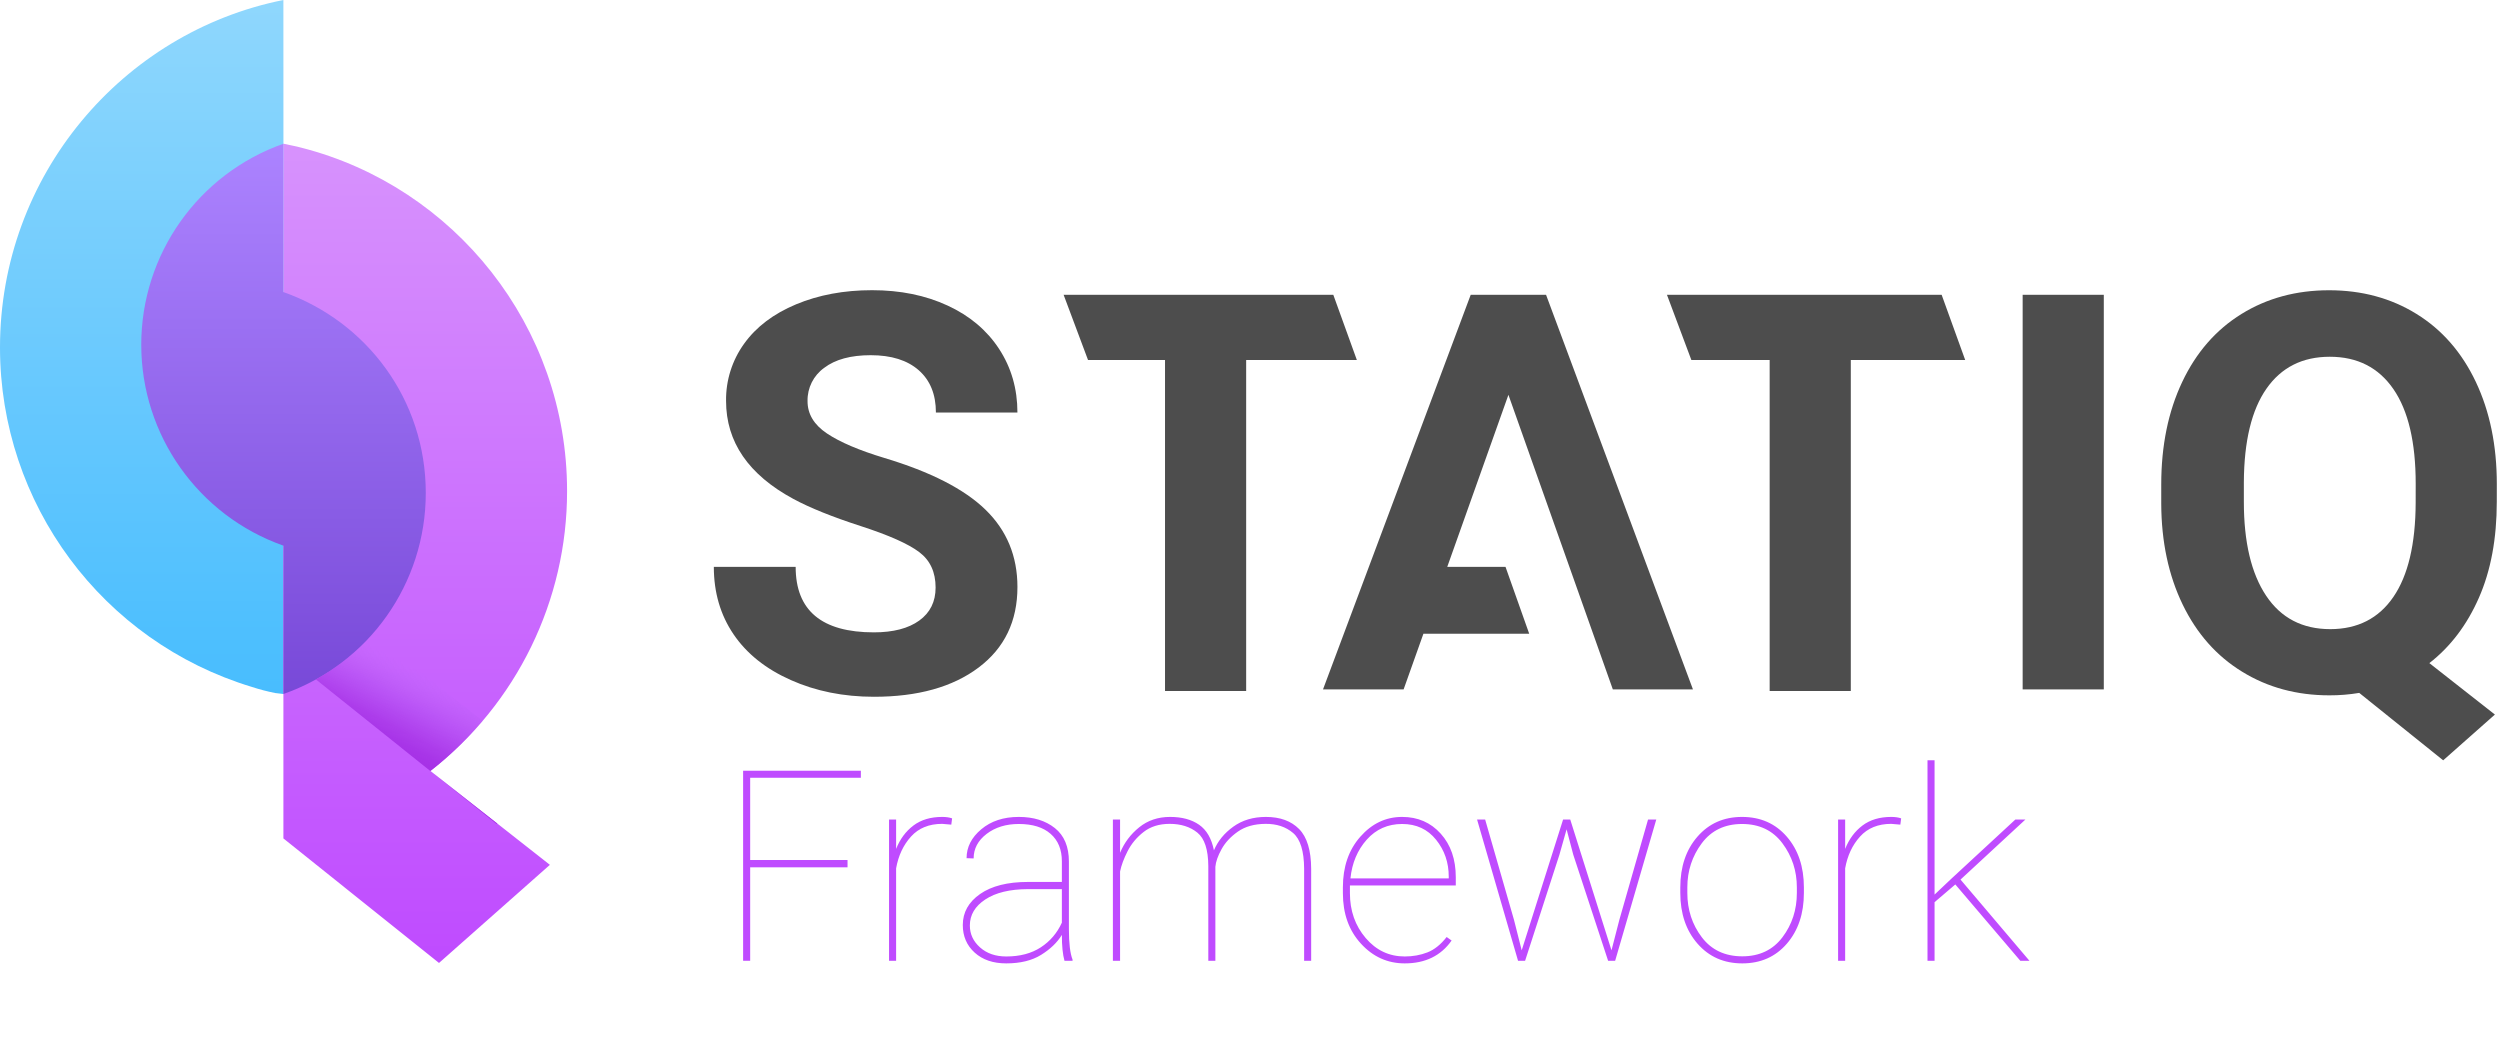
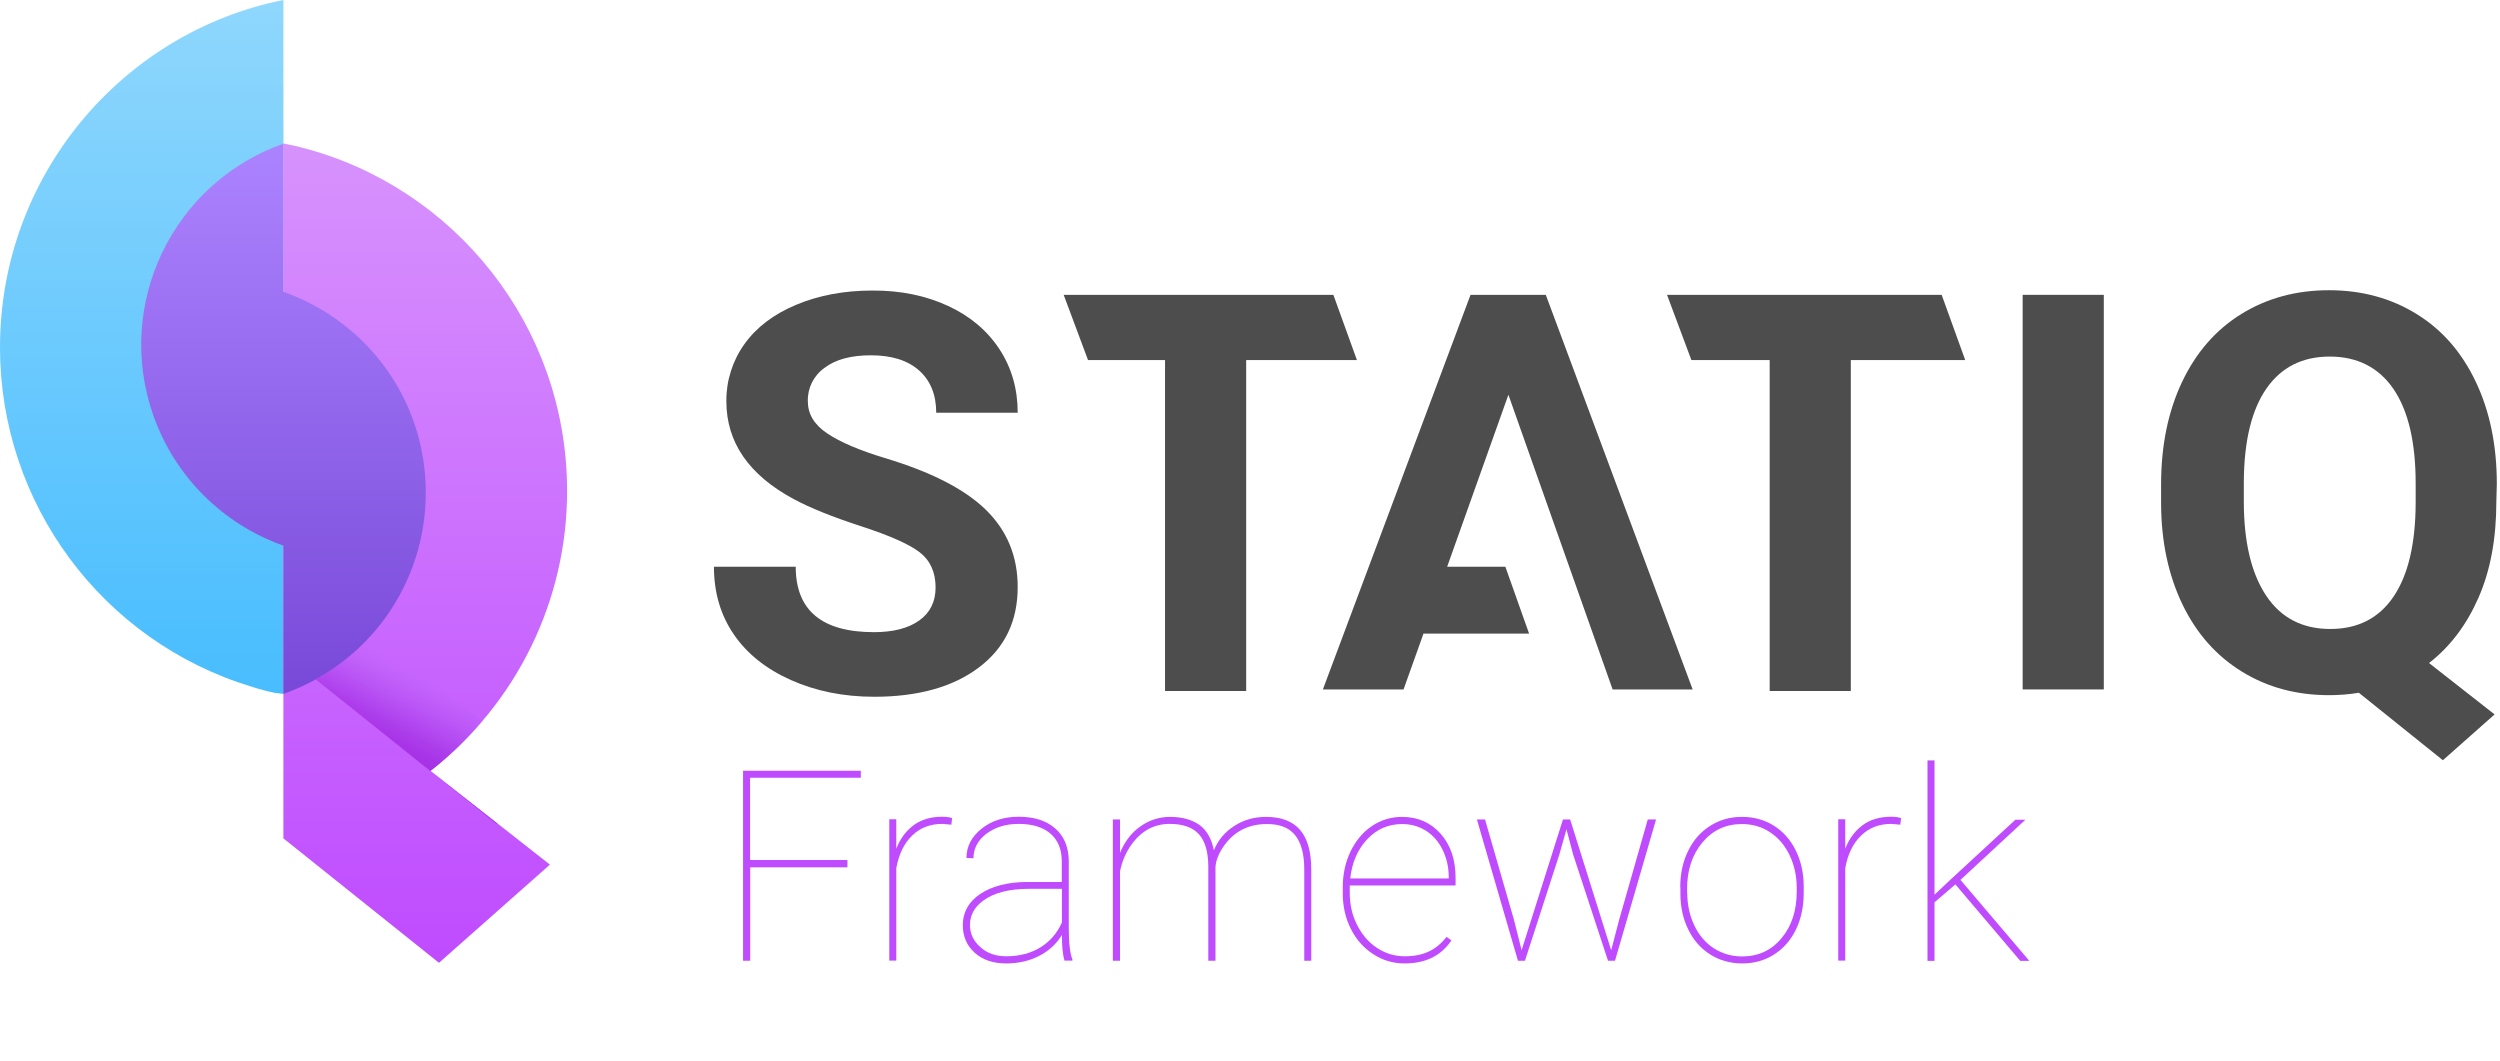
- <svg xmlns="http://www.w3.org/2000/svg" viewBox="0 0 1571.18 666.27">
-   <defs>
-     <style>.a{fill:url(#a);}.b{fill:url(#b);}.c{fill:url(#c);}.d{fill:url(#d);}.e{fill:#4d4d4d;}.f{font-size:168px;fill:#bf4bff;font-family:Roboto-Thin, Roboto;font-weight:200;}.g{letter-spacing:-0.01em;}.h{letter-spacing:-0.02em;}</style>
-     <linearGradient id="a" x1="89.09" x2="89.09" y2="436.17" gradientUnits="userSpaceOnUse">
-       <stop offset="0" stop-color="#8fd7fd" />
-       <stop offset="1" stop-color="#48bdfe" />
-     </linearGradient>
-     <linearGradient id="b" x1="267.25" y1="90.34" x2="267.25" y2="605.19" gradientUnits="userSpaceOnUse">
-       <stop offset="0" stop-color="#d792fd" />
-       <stop offset="1" stop-color="#bf4bff" />
-     </linearGradient>
-     <linearGradient id="c" x1="178.23" y1="90.34" x2="178.23" y2="436.17" gradientUnits="userSpaceOnUse">
-       <stop offset="0" stop-color="#ac83ff" />
-       <stop offset="1" stop-color="#7849d8" />
-     </linearGradient>
-     <linearGradient id="d" x1="254.78" y1="473.72" x2="286.91" y2="413.3" gradientUnits="userSpaceOnUse">
-       <stop offset="0" stop-color="#a632e6" />
-       <stop offset="0.07" stop-color="#a734e7" stop-opacity="0.97" />
-       <stop offset="0.17" stop-color="#a938e8" stop-opacity="0.88" />
-       <stop offset="0.29" stop-color="#ac40eb" stop-opacity="0.74" />
-       <stop offset="0.43" stop-color="#b04bef" stop-opacity="0.55" />
-       <stop offset="0.58" stop-color="#b659f4" stop-opacity="0.3" />
-       <stop offset="0.73" stop-color="#bd69fa" stop-opacity="0" />
-     </linearGradient>
-   </defs>
-   <path class="a" d="M178.1,0C76.69,20.3,0,110.52,0,218.34A222.89,222.89,0,0,0,158.18,431.68,127.08,127.08,0,0,0,173,435.56l5.24.61" />
-   <path class="b" d="M178.11,526.94l97.79,78.25,69.68-61.66-75.1-59a222.77,222.77,0,0,0,85.91-175.91c0-103.77-71-191.24-166.86-215.76-3.61-1.05-8.59-1.83-11.42-2.56" />
-   <path class="c" d="M178.11,90.34a133.94,133.94,0,0,0,0,252.59v93.24a133.87,133.87,0,0,0,89.48-126.35c0-58.64-37.15-107.78-89.48-126.27" />
-   <path class="d" d="M270.48,484.57A224.53,224.53,0,0,0,303.35,453l-69.56-54.25A133.76,133.76,0,0,1,198.53,427l113.61,90.92.4-.32Z" />
-   <path class="e" d="M894.58,398.27l-12.45,35H831.47l92.83-248h47.35l92.32,248h-50.35L948,248.13,909.55,356.27h36.63l14.88,42Z" />
-   <path class="e" d="M852.75,226.27l-14.81-41H668.45l15.35,41h48.38v208h51v-208Z" />
-   <path class="e" d="M1235.08,226.27l-14.81-41H1047.63l15.35,41h49.2v208h51v-208Z" />
-   <path class="e" d="M1569.18,304.25q0-36.4-13.19-64.23t-37.26-42.71q-24.07-14.9-55-14.89t-55,14.89q-24.08,14.88-37.26,42.71t-13.19,64.4v12.25q.16,35.74,13.44,63.22t37.44,42.28Q1433.23,437,1464,437a111.73,111.73,0,0,0,18.72-1.53l52.75,42.37,32.5-28.76-41.18-32.33q19.9-15.48,31.14-41.09t11.23-60.33Zm-51,11.9q-.17,38.79-14,59t-39.65,20.25q-26.31,0-40.33-21t-14-59.12V303.16q.18-38.79,14.19-58.87t39.81-20.08q26,0,40,20.34t14,59.47Z" />
-   <path class="e" d="M1322.18,185.27h-51v248h51Z" />
-   <path class="e" d="M588,369.25q0,13.32-10.25,20.74t-28.52,7.43q-49.19,0-49.18-41.15H448.62q0,24.08,12.38,42.35T497,427.39q23.57,10.51,52.26,10.51,41.32,0,65.75-18.36t24.42-50.64q0-29-20-48.5t-63.7-32.61q-23.75-7.17-36-15.37t-12.21-20.33A25,25,0,0,1,518,231.17q10.41-7.93,29.2-7.94,19.47,0,30.23,9.48t10.76,26.56h51.23q0-22.38-11.53-40t-32.36-27.24q-20.84-9.66-47.48-9.65-26.46,0-47.73,8.88T467.67,216a60,60,0,0,0-11.36,35.94q0,38.78,42.35,61.65,15.54,8.37,42.18,17T577.73,347Q588,354.73,588,369.25Z" />
-   <text class="f" transform="translate(450.62 603.82)">
-     <tspan class="g">F</tspan>
-     <tspan class="h" x="94.01" y="0">r</tspan>
-     <tspan x="146.92" y="0">amework</tspan>
-   </text>
+ <svg xmlns="http://www.w3.org/2000/svg" version="1.1" id="Layer_1" x="0px" y="0px" viewBox="0 0 1571.2 666.3" style="enable-background:new 0 0 1571.2 666.3;" xml:space="preserve">
+   <style type="text/css">
+ 	.st0{fill:url(#SVGID_1_);}
+ 	.st1{fill:url(#SVGID_2_);}
+ 	.st2{fill:url(#SVGID_3_);}
+ 	.st3{fill:url(#SVGID_4_);}
+ 	.st4{fill:#4D4D4D;}
+ 	.st5{enable-background:new    ;}
+ 	.st6{fill:#BF4BFF;}
+ </style>
+   <linearGradient id="SVGID_1_" gradientUnits="userSpaceOnUse" x1="89.12" y1="668" x2="89.12" y2="231.83" gradientTransform="matrix(1 0 0 -1 0 668)">
+     <stop offset="0" style="stop-color:#8FD7FD" />
+     <stop offset="1" style="stop-color:#48BDFE" />
+   </linearGradient>
+   <path class="st0" d="M178.1,0C76.7,20.3,0,110.5,0,218.3c0,98.2,64.2,184.8,158.2,213.3c4.9,1.6,9.8,2.9,14.8,3.9l5.2,0.6" />
+   <linearGradient id="SVGID_2_" gradientUnits="userSpaceOnUse" x1="267.25" y1="577.7" x2="267.25" y2="62.81" gradientTransform="matrix(1 0 0 -1 0 668)">
+     <stop offset="0" style="stop-color:#D792FD" />
+     <stop offset="1" style="stop-color:#BF4BFF" />
+   </linearGradient>
+   <path class="st1" d="M178.1,526.9l97.8,78.2l69.7-61.7l-75.1-59c54.2-42.2,86-107.2,85.9-175.9c0-103.8-71-191.2-166.9-215.8  c-3.6-1.1-8.6-1.8-11.4-2.6" />
+   <linearGradient id="SVGID_3_" gradientUnits="userSpaceOnUse" x1="178.164" y1="577.66" x2="178.164" y2="231.83" gradientTransform="matrix(1 0 0 -1 0 668)">
+     <stop offset="0" style="stop-color:#AC83FF" />
+     <stop offset="1" style="stop-color:#7849D8" />
+   </linearGradient>
+   <path class="st2" d="M178.1,90.3C108.4,115,71.8,191.5,96.4,261.2c13.5,38.2,43.5,68.2,81.7,81.7v93.2  c53.6-18.8,89.5-69.5,89.5-126.4c0-58.6-37.1-107.8-89.5-126.3" />
+   <linearGradient id="SVGID_4_" gradientUnits="userSpaceOnUse" x1="254.78" y1="194.28" x2="286.91" y2="254.699" gradientTransform="matrix(1 0 0 -1 0 668)">
+     <stop offset="0" style="stop-color:#A632E6" />
+     <stop offset="7.000000e-02" style="stop-color:#A734E7;stop-opacity:0.97" />
+     <stop offset="0.17" style="stop-color:#A938E8;stop-opacity:0.88" />
+     <stop offset="0.29" style="stop-color:#AC40EB;stop-opacity:0.74" />
+     <stop offset="0.43" style="stop-color:#B04BEF;stop-opacity:0.55" />
+     <stop offset="0.58" style="stop-color:#B659F4;stop-opacity:0.3" />
+     <stop offset="0.73" style="stop-color:#BD69FA;stop-opacity:0" />
+   </linearGradient>
+   <path class="st3" d="M270.5,484.6c12-9.4,23-20,32.9-31.6l-69.6-54.2c-10.1,11.3-22,20.9-35.3,28.2l113.6,90.9l0.4-0.3L270.5,484.6z  " />
+   <path class="st4" d="M894.6,398.3l-12.5,35h-50.7l92.8-248h47.3l92.3,248h-50.3L948,248.1l-38.5,108.1h36.6l14.9,42H894.6z" />
+   <path class="st4" d="M852.8,226.3l-14.8-41H668.5l15.3,41h48.4v208h51v-208L852.8,226.3z" />
+   <path class="st4" d="M1235.1,226.3l-14.8-41h-172.6l15.3,41h49.2v208h51v-208L1235.1,226.3z" />
+   <path class="st4" d="M1569.2,304.2c0-24.3-4.4-45.7-13.2-64.2c-8.8-18.6-21.2-32.8-37.3-42.7c-16-9.9-34.4-14.9-55-14.9  c-20.6,0-39,5-55,14.9c-16.1,9.9-28.5,24.2-37.3,42.7c-8.8,18.6-13.2,40-13.2,64.4v12.2c0.1,23.8,4.6,44.9,13.4,63.2  s21.3,32.4,37.4,42.3c16,9.9,34.3,14.8,54.8,14.8c6.3,0,12.5-0.5,18.7-1.5l52.8,42.4l32.5-28.8l-41.2-32.3  c13.3-10.3,23.6-24,31.1-41.1c7.5-17.1,11.2-37.2,11.2-60.3L1569.2,304.2z M1518.2,316.1c-0.1,25.9-4.8,45.5-14,59  s-22.4,20.2-39.7,20.2c-17.5,0-31-7-40.3-21c-9.3-14-14-33.7-14-59.1v-12.1c0.1-25.9,4.9-45.5,14.2-58.9  c9.3-13.4,22.6-20.1,39.8-20.1c17.3,0,30.7,6.8,40,20.3c9.3,13.6,14,33.4,14,59.5L1518.2,316.1z" />
+   <path class="st4" d="M1322.2,185.3h-51v248h51V185.3z" />
+   <path class="st4" d="M588,369.2c0,8.9-3.4,15.8-10.2,20.7s-16.3,7.4-28.5,7.4c-32.8,0-49.2-13.7-49.2-41.1h-51.4  c0,16.1,4.1,30.2,12.4,42.4s20.3,21.8,36,28.8c15.7,7,33.1,10.5,52.3,10.5c27.5,0,49.5-6.1,65.8-18.4s24.4-29.1,24.4-50.6  c0-19.3-6.7-35.5-20-48.5c-13.3-13-34.6-23.9-63.7-32.6c-15.8-4.8-27.8-9.9-36-15.4c-8.2-5.5-12.2-12.2-12.2-20.3  c-0.2-8.3,3.7-16.1,10.5-20.9c6.9-5.3,16.7-7.9,29.2-7.9c13,0,23.1,3.2,30.2,9.5s10.8,15.2,10.8,26.6h51.2c0-14.9-3.8-28.3-11.5-40  c-7.7-11.7-18.5-20.8-32.4-27.2c-13.9-6.4-29.7-9.7-47.5-9.6c-17.6,0-33.6,3-47.7,8.9c-14.2,5.9-25.1,14.2-32.6,24.7  c-7.5,10.4-11.5,23.1-11.4,35.9c0,25.9,14.1,46.4,42.4,61.6c10.4,5.6,24.4,11.2,42.2,17c17.8,5.8,30.1,11.2,36.9,16.4  C584.6,352.2,588,359.6,588,369.2z" />
+   <g class="st5">
+     <path class="st6" d="M532.7,545.1h-61.2v58.7H467V484.4h74v4.4h-69.6v51.7h61.2V545.1z" />
+   </g>
+   <g class="st5">
+     <path class="st6" d="M597.9,518.3l-5.7-0.5c-7.5,0-13.9,2.4-18.9,7.3c-5.1,4.9-8.4,11.7-10,20.5v58.1h-4.4v-88.8h4.4v18.5   c2.4-6.2,6-11.1,10.8-14.7c4.8-3.6,10.9-5.4,18.1-5.4c2.6,0,4.6,0.3,6.2,0.9L597.9,518.3z" />
+   </g>
+   <g class="st5">
+     <path class="st6" d="M669,603.8c-1.1-3.8-1.6-9.2-1.6-16.2c-3.5,5.7-8.3,10.1-14.4,13.2s-12.9,4.7-20.6,4.7   c-8.2,0-14.8-2.2-19.8-6.7c-5-4.5-7.5-10.3-7.5-17.4c0-8.1,3.7-14.7,11-19.6c7.4-4.9,17.1-7.4,29.3-7.5h21.9v-13   c0-7.4-2.3-13.2-7-17.3s-11.4-6.2-20.1-6.2c-8.1,0-14.8,2.1-20.3,6.2c-5.4,4.2-8.1,9.3-8.1,15.4l-4.4-0.2c0-7.2,3.2-13.3,9.5-18.4   c6.3-5,14.1-7.5,23.3-7.5c9.6,0,17.2,2.4,22.8,7.2c5.6,4.8,8.5,11.5,8.7,20.2v42.4c0,9.7,0.8,16.4,2.3,19.9v0.7H669z M632.4,601   c8.3,0,15.5-1.9,21.5-5.6c6-3.7,10.5-8.9,13.5-15.7v-21.1h-20.5c-12.7,0-22.4,2.5-29.1,7.5c-5.5,4.1-8.2,9.2-8.2,15.3   c0,5.4,2.2,10,6.5,13.8C620.3,599.1,625.8,601,632.4,601z" />
+     <path class="st6" d="M763.8,603.8h-4.4v-59.6c-0.1-8.9-2-15.5-5.9-19.9c-3.9-4.3-10-6.5-18.4-6.5c-9.7,0-17.7,4.3-23.9,12.9   c-3.7,5.1-6.1,10.8-7.3,17v56.1h-4.5v-88.8h4.5v21c3-7.2,7.3-12.8,12.9-16.7s11.8-5.9,18.5-5.9c7.4,0,13.5,1.6,18.3,4.9   c4.7,3.3,7.8,8.6,9.3,16.1c2.6-6.4,6.9-11.5,12.8-15.3c5.9-3.8,12.5-5.7,19.9-5.7c9.6,0,16.7,2.7,21.4,8.1s7,13.5,7.1,24.4v57.9   h-4.4v-57.5c0-9.7-2-16.9-5.9-21.6c-3.9-4.7-10-7-18.4-6.8c-10.8,0.2-19.3,4.5-25.6,12.9c-3.6,4.9-5.6,9.6-5.9,14.1V603.8z" />
+     <path class="st6" d="M882.8,605.5c-7.2,0-13.7-1.9-19.7-5.8s-10.7-9.1-14.1-15.9c-3.4-6.7-5.1-14.2-5.1-22.4v-3.7   c0-8.2,1.6-15.7,4.9-22.6c3.3-6.8,7.8-12.2,13.5-16c5.7-3.8,12-5.7,18.8-5.7c9.9,0,18,3.5,24.3,10.6c6.3,7.1,9.4,16.3,9.4,27.8v4.7   h-66.5v4.8c0,7.2,1.5,13.9,4.6,20s7.2,11,12.6,14.5c5.3,3.5,11.1,5.2,17.3,5.2c6,0,11-1,15.2-3s7.9-5,11.1-9.2l3.1,2.2   C905.7,600.7,895.9,605.5,882.8,605.5z M881.2,517.9c-8.6,0-16,3.2-22,9.6c-6,6.4-9.5,14.6-10.6,24.6h61.9V551   c0-6-1.3-11.6-3.8-16.8s-6-9.2-10.5-12.1C891.7,519.3,886.7,517.9,881.2,517.9z" />
+     <path class="st6" d="M951.5,578.1l4.8,19.1l26-82.2h4.5l25.8,82.2l5-19.1l18-63.1h5.2l-25.8,88.8h-4.4l-21.9-66.7l-4.2-15.9   l-4.5,15.9l-21.6,66.7H954l-25.8-88.8h5.1L951.5,578.1z" />
+     <path class="st6" d="M1056,557.7c0-8.5,1.6-16.1,4.9-22.8c3.3-6.8,7.8-12,13.8-15.8c5.9-3.8,12.6-5.7,20.1-5.7   c7.4,0,14.1,1.8,20,5.5c5.9,3.7,10.5,8.9,13.8,15.6c3.3,6.7,5,14.3,5,22.7v3.9c0,8.5-1.6,16.2-4.8,22.9c-3.2,6.7-7.8,12-13.7,15.8   c-5.9,3.8-12.6,5.7-20.1,5.7c-7.5,0-14.2-1.9-20.1-5.6c-5.9-3.7-10.5-8.9-13.8-15.6c-3.3-6.7-5-14.2-5-22.6V557.7z M1060.4,561.2   c0,7.4,1.5,14.2,4.4,20.3c2.9,6.2,7,11,12.2,14.4c5.2,3.4,11.2,5.2,17.9,5.2c10.1,0,18.4-3.8,24.7-11.4c6.4-7.6,9.6-17.4,9.6-29.4   v-2.5c0-7.3-1.5-14-4.4-20.2c-3-6.2-7-11-12.3-14.5c-5.2-3.5-11.1-5.2-17.8-5.2c-10.1,0-18.4,3.9-24.8,11.6s-9.6,17.4-9.6,29.1   V561.2z" />
+     <path class="st6" d="M1194.3,518.3l-5.7-0.5c-7.5,0-13.9,2.4-18.9,7.3c-5.1,4.9-8.4,11.7-10,20.5v58.1h-4.4v-88.8h4.4v18.5   c2.4-6.2,6-11.1,10.8-14.7c4.8-3.6,10.9-5.4,18.1-5.4c2.6,0,4.6,0.3,6.2,0.9L1194.3,518.3z" />
+     <path class="st6" d="M1228.9,555.8l-0.2,0.2l-12.9,11.1v36.8h-4.4v-126h4.4v84.4l10.4-9.8l40.4-37.3h6.3l-40.8,37.8l43.3,50.9h-5.7   L1228.9,555.8z" />
+   </g>
</svg>
